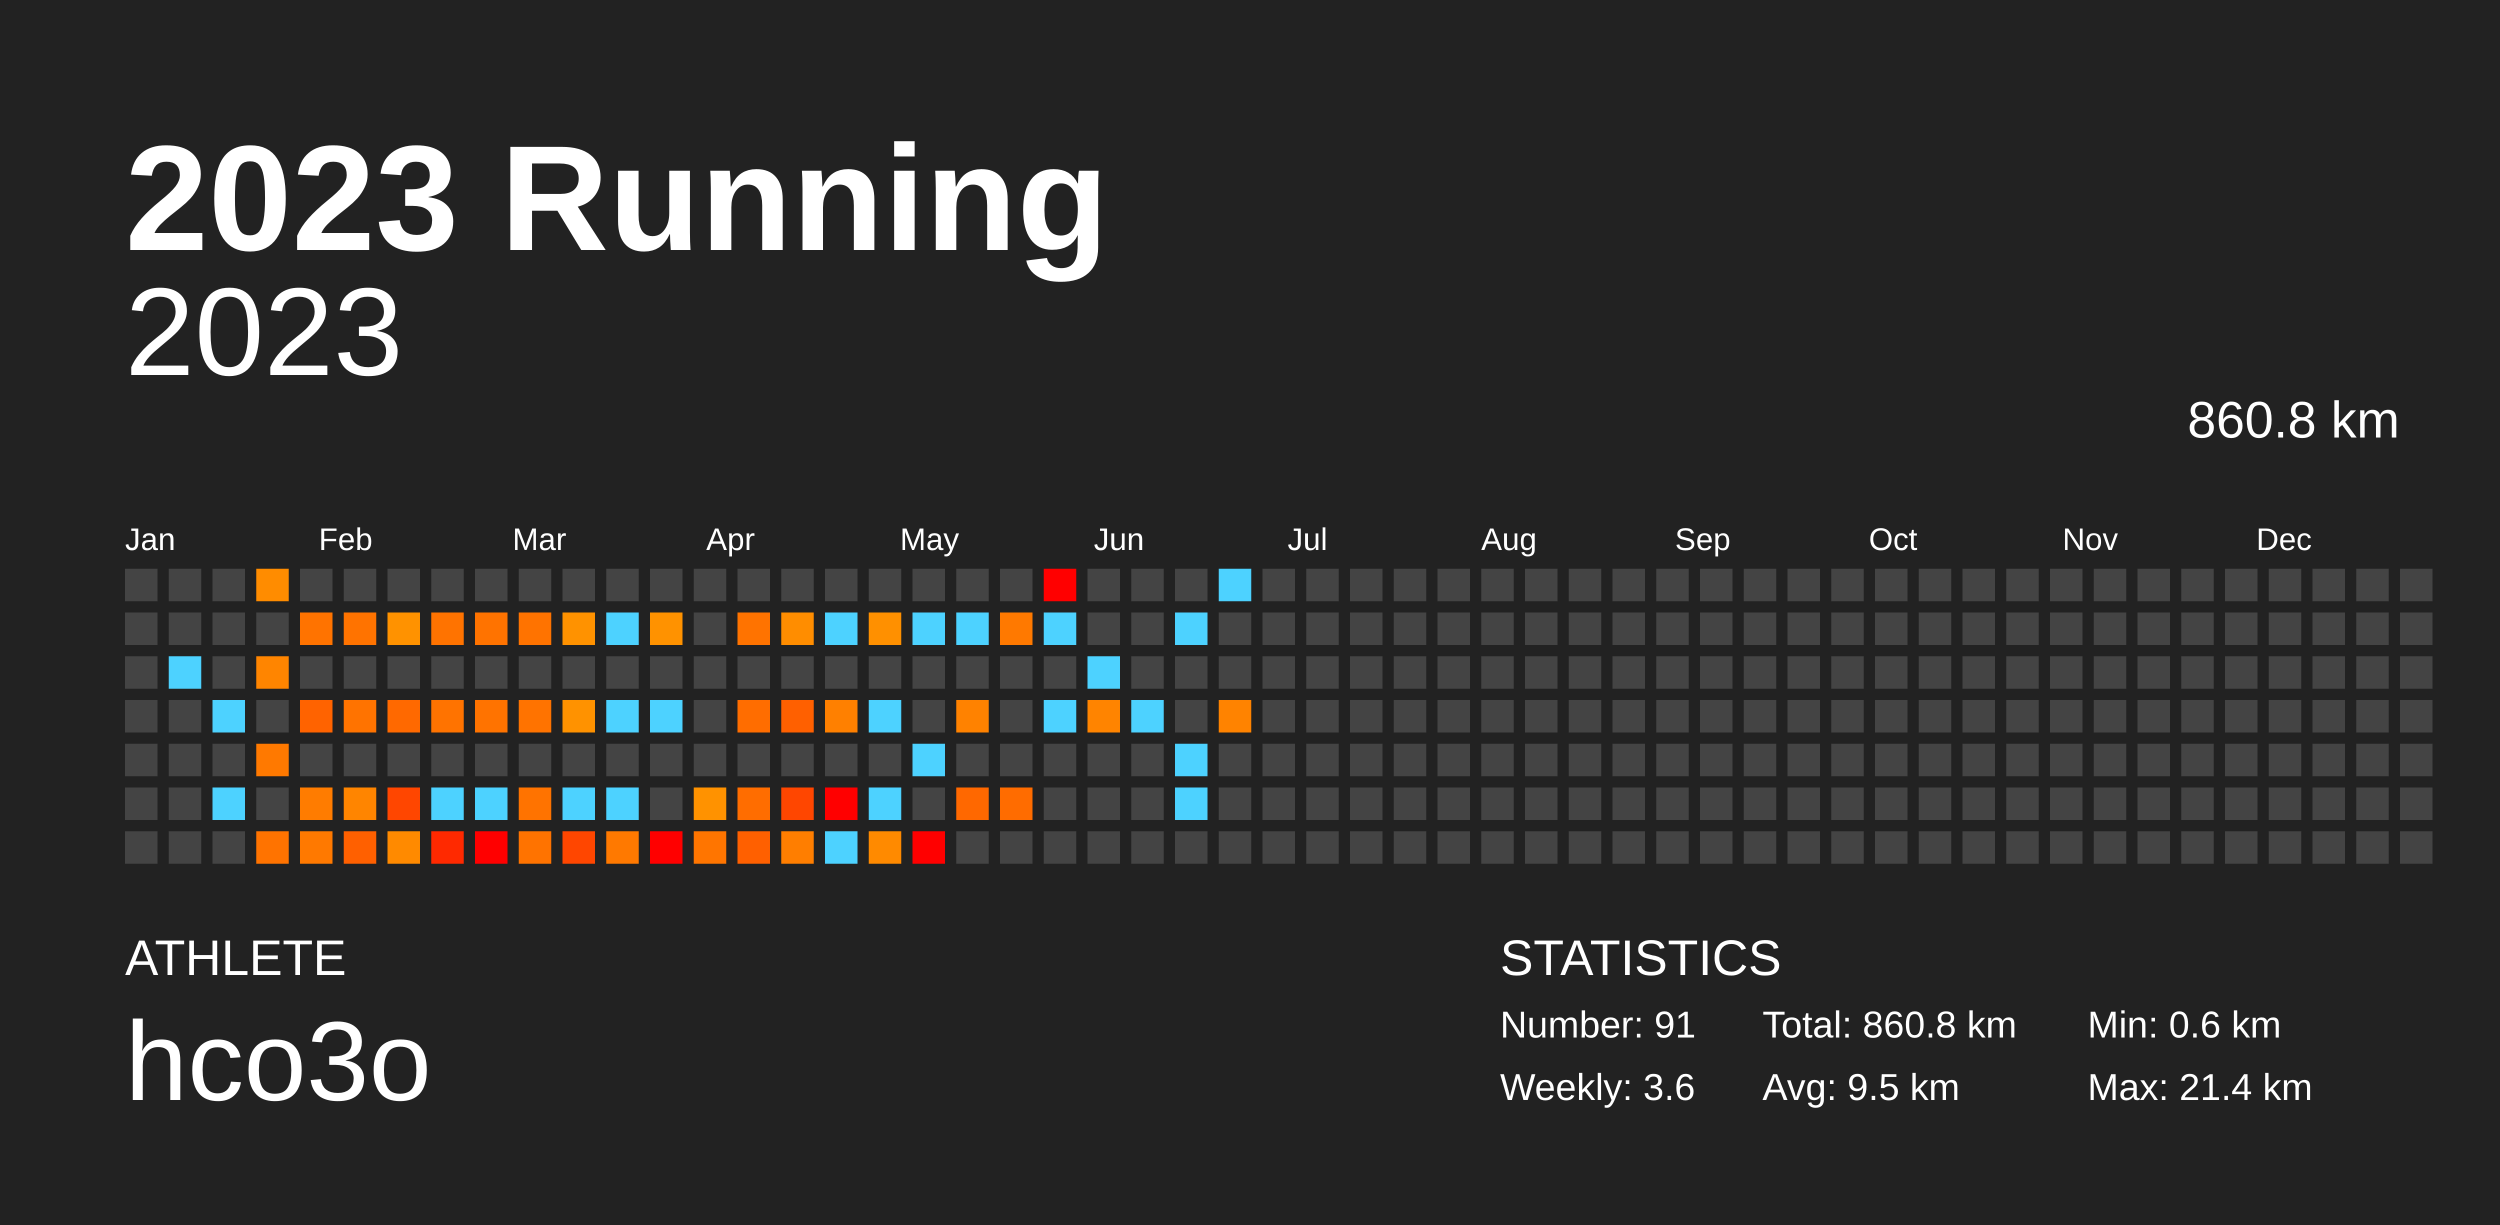
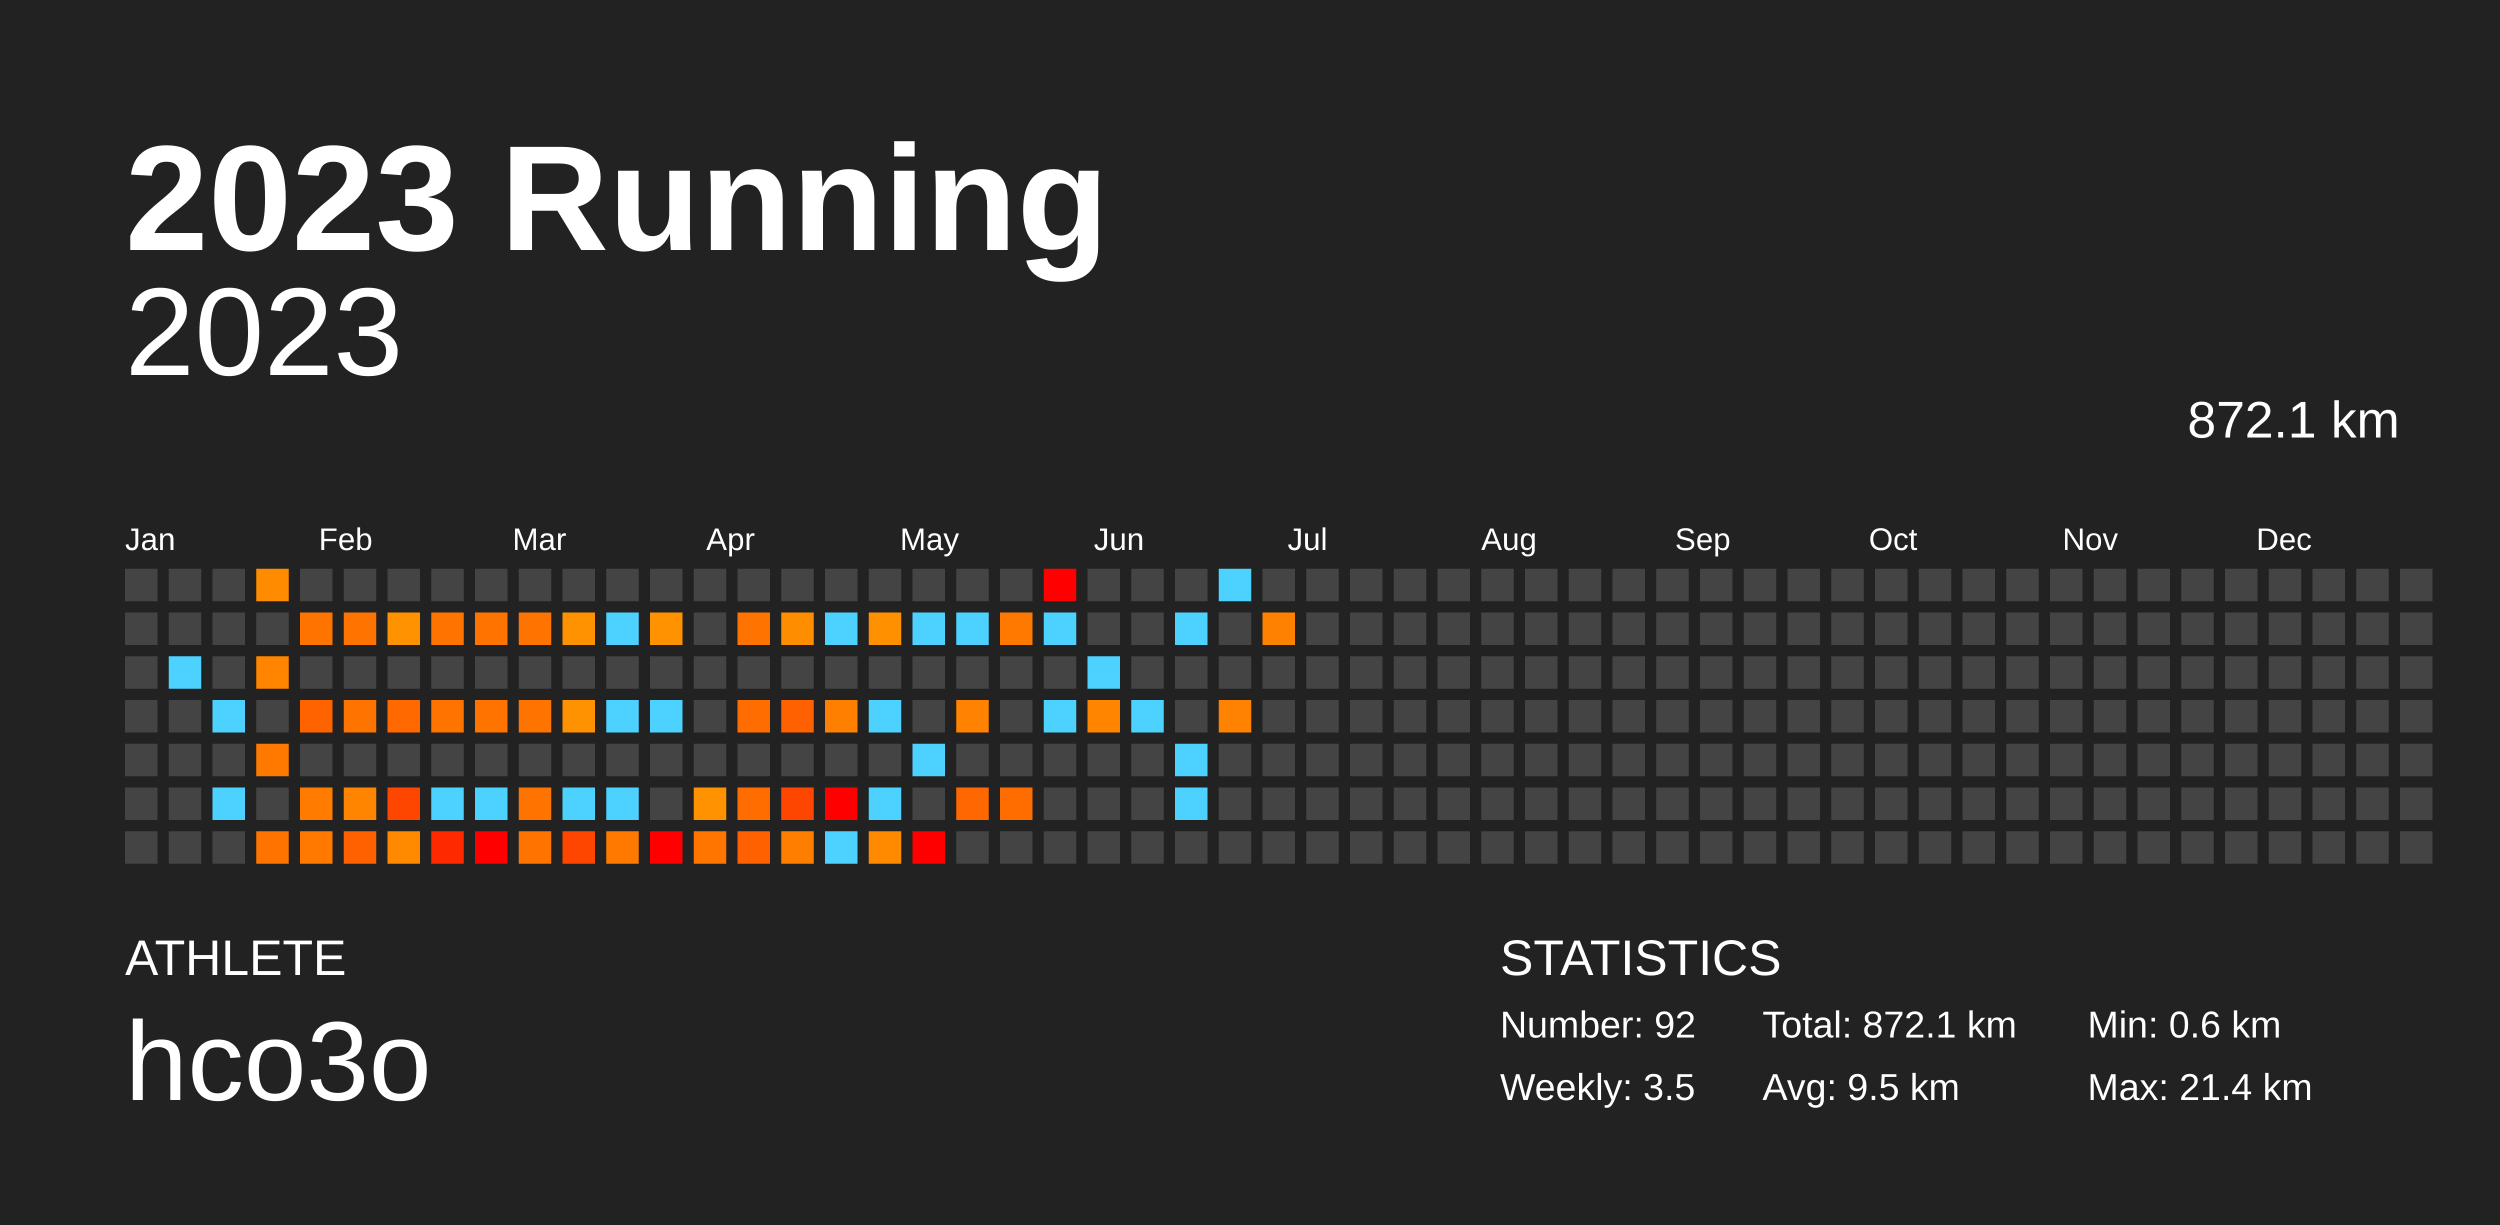
<svg xmlns="http://www.w3.org/2000/svg" baseProfile="full" height="98mm" version="1.1" viewBox="0,0,200,98" width="200mm">
  <defs />
  <rect fill="#222222" height="98" width="200" x="0" y="0" />
  <text fill="#FFFFFF" style="font-size:12px; font-family:Arial; font-weight:bold;" x="10" y="20">2023 Running</text>
  <text fill="#FFFFFF" style="font-size:4px; font-family:Arial" x="10" y="78">ATHLETE</text>
  <text fill="#FFFFFF" style="font-size:9px; font-family:Arial" x="10" y="88">hco3o</text>
  <text fill="#FFFFFF" style="font-size:4px; font-family:Arial" x="120" y="78">STATISTICS</text>
-   <text fill="#FFFFFF" style="font-size:3px; font-family:Arial" x="120" y="83">Number: 91</text>
-   <text fill="#FFFFFF" style="font-size:3px; font-family:Arial" x="120" y="88">Weekly: 3.6</text>
-   <text fill="#FFFFFF" style="font-size:3px; font-family:Arial" x="141" y="83">Total: 860.8 km</text>
+   <text fill="#FFFFFF" style="font-size:3px; font-family:Arial" x="120" y="83">Number: 92</text>
+   <text fill="#FFFFFF" style="font-size:3px; font-family:Arial" x="120" y="88">Weekly: 3.5</text>
+   <text fill="#FFFFFF" style="font-size:3px; font-family:Arial" x="141" y="83">Total: 872.1 km</text>
  <text fill="#FFFFFF" style="font-size:3px; font-family:Arial" x="141" y="88">Avg: 9.5 km</text>
  <text fill="#FFFFFF" style="font-size:3px; font-family:Arial" x="167" y="83">Min: 0.6 km</text>
  <text fill="#FFFFFF" style="font-size:3px; font-family:Arial" x="167" y="88">Max: 21.4 km</text>
  <text alignment-baseline="hanging" fill="#FFFFFF" style="font-size:10.0px; font-family:Arial;" x="10" y="30">2023</text>
-   <text alignment-baseline="hanging" fill="#FFFFFF" style="font-size:4.125px; font-family:Arial;" x="175" y="35">860.8 km</text>
+   <text alignment-baseline="hanging" fill="#FFFFFF" style="font-size:4.125px; font-family:Arial;" x="175" y="35">872.1 km</text>
  <text fill="#FFFFFF" style="font-size:2.5px; font-family:Arial" x="10.0" y="44">Jan</text>
  <text fill="#FFFFFF" style="font-size:2.5px; font-family:Arial" x="25.5" y="44">Feb</text>
  <text fill="#FFFFFF" style="font-size:2.5px; font-family:Arial" x="41.0" y="44">Mar</text>
  <text fill="#FFFFFF" style="font-size:2.5px; font-family:Arial" x="56.5" y="44">Apr</text>
  <text fill="#FFFFFF" style="font-size:2.5px; font-family:Arial" x="72.0" y="44">May</text>
  <text fill="#FFFFFF" style="font-size:2.5px; font-family:Arial" x="87.5" y="44">Jun</text>
  <text fill="#FFFFFF" style="font-size:2.5px; font-family:Arial" x="103.0" y="44">Jul</text>
  <text fill="#FFFFFF" style="font-size:2.5px; font-family:Arial" x="118.5" y="44">Aug</text>
  <text fill="#FFFFFF" style="font-size:2.5px; font-family:Arial" x="134.0" y="44">Sep</text>
  <text fill="#FFFFFF" style="font-size:2.5px; font-family:Arial" x="149.5" y="44">Oct</text>
  <text fill="#FFFFFF" style="font-size:2.5px; font-family:Arial" x="165.0" y="44">Nov</text>
  <text fill="#FFFFFF" style="font-size:2.5px; font-family:Arial" x="180.5" y="44">Dec</text>
  <rect fill="#444444" height="2.6" width="2.6" x="10.0" y="45.5" />
  <rect fill="#444444" height="2.6" width="2.6" x="10.0" y="49.0" />
  <rect fill="#444444" height="2.6" width="2.6" x="10.0" y="52.5" />
  <rect fill="#444444" height="2.6" width="2.6" x="10.0" y="56.0" />
  <rect fill="#444444" height="2.6" width="2.6" x="10.0" y="59.5" />
  <rect fill="#444444" height="2.6" width="2.6" x="10.0" y="63.0" />
  <rect fill="#444444" height="2.6" width="2.6" x="10.0" y="66.5" />
  <rect fill="#444444" height="2.6" width="2.6" x="13.5" y="45.5" />
  <rect fill="#444444" height="2.6" width="2.6" x="13.5" y="49.0" />
  <rect fill="#4dd2ff" height="2.6" width="2.6" x="13.5" y="52.5" />
  <rect fill="#444444" height="2.6" width="2.6" x="13.5" y="56.0" />
  <rect fill="#444444" height="2.6" width="2.6" x="13.5" y="59.5" />
  <rect fill="#444444" height="2.6" width="2.6" x="13.5" y="63.0" />
  <rect fill="#444444" height="2.6" width="2.6" x="13.5" y="66.5" />
  <rect fill="#444444" height="2.6" width="2.6" x="17.0" y="45.5" />
  <rect fill="#444444" height="2.6" width="2.6" x="17.0" y="49.0" />
  <rect fill="#444444" height="2.6" width="2.6" x="17.0" y="52.5" />
  <rect fill="#4dd2ff" height="2.6" width="2.6" x="17.0" y="56.0" />
  <rect fill="#444444" height="2.6" width="2.6" x="17.0" y="59.5" />
  <rect fill="#4dd2ff" height="2.6" width="2.6" x="17.0" y="63.0" />
  <rect fill="#444444" height="2.6" width="2.6" x="17.0" y="66.5" />
  <rect fill="#ff8c00" height="2.6" width="2.6" x="20.5" y="45.5" />
  <rect fill="#444444" height="2.6" width="2.6" x="20.5" y="49.0" />
  <rect fill="#ff8500" height="2.6" width="2.6" x="20.5" y="52.5" />
  <rect fill="#444444" height="2.6" width="2.6" x="20.5" y="56.0" />
  <rect fill="#ff7900" height="2.6" width="2.6" x="20.5" y="59.5" />
  <rect fill="#444444" height="2.6" width="2.6" x="20.5" y="63.0" />
  <rect fill="#ff7300" height="2.6" width="2.6" x="20.5" y="66.5" />
  <rect fill="#444444" height="2.6" width="2.6" x="24.0" y="45.5" />
  <rect fill="#ff7300" height="2.6" width="2.6" x="24.0" y="49.0" />
  <rect fill="#444444" height="2.6" width="2.6" x="24.0" y="52.5" />
  <rect fill="#ff6300" height="2.6" width="2.6" x="24.0" y="56.0" />
  <rect fill="#444444" height="2.6" width="2.6" x="24.0" y="59.5" />
  <rect fill="#ff7c00" height="2.6" width="2.6" x="24.0" y="63.0" />
  <rect fill="#ff7900" height="2.6" width="2.6" x="24.0" y="66.5" />
  <rect fill="#444444" height="2.6" width="2.6" x="27.5" y="45.5" />
  <rect fill="#ff7300" height="2.6" width="2.6" x="27.5" y="49.0" />
  <rect fill="#444444" height="2.6" width="2.6" x="27.5" y="52.5" />
  <rect fill="#ff7300" height="2.6" width="2.6" x="27.5" y="56.0" />
  <rect fill="#444444" height="2.6" width="2.6" x="27.5" y="59.5" />
  <rect fill="#ff8500" height="2.6" width="2.6" x="27.5" y="63.0" />
  <rect fill="#ff6000" height="2.6" width="2.6" x="27.5" y="66.5" />
  <rect fill="#444444" height="2.6" width="2.6" x="31.0" y="45.5" />
  <rect fill="#ff9200" height="2.6" width="2.6" x="31.0" y="49.0" />
  <rect fill="#444444" height="2.6" width="2.6" x="31.0" y="52.5" />
  <rect fill="#ff6900" height="2.6" width="2.6" x="31.0" y="56.0" />
  <rect fill="#444444" height="2.6" width="2.6" x="31.0" y="59.5" />
  <rect fill="#ff4600" height="2.6" width="2.6" x="31.0" y="63.0" />
  <rect fill="#ff8a00" height="2.6" width="2.6" x="31.0" y="66.5" />
  <rect fill="#444444" height="2.6" width="2.6" x="34.5" y="45.5" />
  <rect fill="#ff7300" height="2.6" width="2.6" x="34.5" y="49.0" />
  <rect fill="#444444" height="2.6" width="2.6" x="34.5" y="52.5" />
  <rect fill="#ff7300" height="2.6" width="2.6" x="34.5" y="56.0" />
  <rect fill="#444444" height="2.6" width="2.6" x="34.5" y="59.5" />
  <rect fill="#4dd2ff" height="2.6" width="2.6" x="34.5" y="63.0" />
  <rect fill="#ff2900" height="2.6" width="2.6" x="34.5" y="66.5" />
  <rect fill="#444444" height="2.6" width="2.6" x="38.0" y="45.5" />
  <rect fill="#ff7300" height="2.6" width="2.6" x="38.0" y="49.0" />
  <rect fill="#444444" height="2.6" width="2.6" x="38.0" y="52.5" />
  <rect fill="#ff7300" height="2.6" width="2.6" x="38.0" y="56.0" />
  <rect fill="#444444" height="2.6" width="2.6" x="38.0" y="59.5" />
  <rect fill="#4dd2ff" height="2.6" width="2.6" x="38.0" y="63.0" />
  <rect fill="red" height="2.6" width="2.6" x="38.0" y="66.5" />
  <rect fill="#444444" height="2.6" width="2.6" x="41.5" y="45.5" />
  <rect fill="#ff7300" height="2.6" width="2.6" x="41.5" y="49.0" />
  <rect fill="#444444" height="2.6" width="2.6" x="41.5" y="52.5" />
  <rect fill="#ff7300" height="2.6" width="2.6" x="41.5" y="56.0" />
  <rect fill="#444444" height="2.6" width="2.6" x="41.5" y="59.5" />
  <rect fill="#ff7300" height="2.6" width="2.6" x="41.5" y="63.0" />
  <rect fill="#ff7300" height="2.6" width="2.6" x="41.5" y="66.5" />
  <rect fill="#444444" height="2.6" width="2.6" x="45.0" y="45.5" />
  <rect fill="#ff9200" height="2.6" width="2.6" x="45.0" y="49.0" />
  <rect fill="#444444" height="2.6" width="2.6" x="45.0" y="52.5" />
  <rect fill="#ff9200" height="2.6" width="2.6" x="45.0" y="56.0" />
  <rect fill="#444444" height="2.6" width="2.6" x="45.0" y="59.5" />
  <rect fill="#4dd2ff" height="2.6" width="2.6" x="45.0" y="63.0" />
  <rect fill="#ff4600" height="2.6" width="2.6" x="45.0" y="66.5" />
  <rect fill="#444444" height="2.6" width="2.6" x="48.5" y="45.5" />
  <rect fill="#4dd2ff" height="2.6" width="2.6" x="48.5" y="49.0" />
  <rect fill="#444444" height="2.6" width="2.6" x="48.5" y="52.5" />
  <rect fill="#4dd2ff" height="2.6" width="2.6" x="48.5" y="56.0" />
  <rect fill="#444444" height="2.6" width="2.6" x="48.5" y="59.5" />
  <rect fill="#4dd2ff" height="2.6" width="2.6" x="48.5" y="63.0" />
  <rect fill="#ff7900" height="2.6" width="2.6" x="48.5" y="66.5" />
  <rect fill="#444444" height="2.6" width="2.6" x="52.0" y="45.5" />
  <rect fill="#ff9200" height="2.6" width="2.6" x="52.0" y="49.0" />
  <rect fill="#444444" height="2.6" width="2.6" x="52.0" y="52.5" />
  <rect fill="#4dd2ff" height="2.6" width="2.6" x="52.0" y="56.0" />
  <rect fill="#444444" height="2.6" width="2.6" x="52.0" y="59.5" />
  <rect fill="#444444" height="2.6" width="2.6" x="52.0" y="63.0" />
  <rect fill="red" height="2.6" width="2.6" x="52.0" y="66.5" />
  <rect fill="#444444" height="2.6" width="2.6" x="55.5" y="45.5" />
  <rect fill="#444444" height="2.6" width="2.6" x="55.5" y="49.0" />
  <rect fill="#444444" height="2.6" width="2.6" x="55.5" y="52.5" />
  <rect fill="#444444" height="2.6" width="2.6" x="55.5" y="56.0" />
  <rect fill="#444444" height="2.6" width="2.6" x="55.5" y="59.5" />
  <rect fill="#ff9200" height="2.6" width="2.6" x="55.5" y="63.0" />
  <rect fill="#ff7500" height="2.6" width="2.6" x="55.5" y="66.5" />
  <rect fill="#444444" height="2.6" width="2.6" x="59.0" y="45.5" />
  <rect fill="#ff7300" height="2.6" width="2.6" x="59.0" y="49.0" />
  <rect fill="#444444" height="2.6" width="2.6" x="59.0" y="52.5" />
  <rect fill="#ff6d00" height="2.6" width="2.6" x="59.0" y="56.0" />
  <rect fill="#444444" height="2.6" width="2.6" x="59.0" y="59.5" />
  <rect fill="#ff6d00" height="2.6" width="2.6" x="59.0" y="63.0" />
  <rect fill="#ff6000" height="2.6" width="2.6" x="59.0" y="66.5" />
  <rect fill="#444444" height="2.6" width="2.6" x="62.5" y="45.5" />
  <rect fill="#ff8d00" height="2.6" width="2.6" x="62.5" y="49.0" />
  <rect fill="#444444" height="2.6" width="2.6" x="62.5" y="52.5" />
  <rect fill="#ff6000" height="2.6" width="2.6" x="62.5" y="56.0" />
  <rect fill="#444444" height="2.6" width="2.6" x="62.5" y="59.5" />
  <rect fill="#ff4600" height="2.6" width="2.6" x="62.5" y="63.0" />
  <rect fill="#ff7e00" height="2.6" width="2.6" x="62.5" y="66.5" />
  <rect fill="#444444" height="2.6" width="2.6" x="66.0" y="45.5" />
  <rect fill="#4dd2ff" height="2.6" width="2.6" x="66.0" y="49.0" />
  <rect fill="#444444" height="2.6" width="2.6" x="66.0" y="52.5" />
  <rect fill="#ff8000" height="2.6" width="2.6" x="66.0" y="56.0" />
  <rect fill="#444444" height="2.6" width="2.6" x="66.0" y="59.5" />
  <rect fill="red" height="2.6" width="2.6" x="66.0" y="63.0" />
  <rect fill="#4dd2ff" height="2.6" width="2.6" x="66.0" y="66.5" />
  <rect fill="#444444" height="2.6" width="2.6" x="69.5" y="45.5" />
  <rect fill="#ff9000" height="2.6" width="2.6" x="69.5" y="49.0" />
  <rect fill="#444444" height="2.6" width="2.6" x="69.5" y="52.5" />
  <rect fill="#4dd2ff" height="2.6" width="2.6" x="69.5" y="56.0" />
  <rect fill="#444444" height="2.6" width="2.6" x="69.5" y="59.5" />
  <rect fill="#4dd2ff" height="2.6" width="2.6" x="69.5" y="63.0" />
  <rect fill="#ff8a00" height="2.6" width="2.6" x="69.5" y="66.5" />
  <rect fill="#444444" height="2.6" width="2.6" x="73.0" y="45.5" />
  <rect fill="#4dd2ff" height="2.6" width="2.6" x="73.0" y="49.0" />
  <rect fill="#444444" height="2.6" width="2.6" x="73.0" y="52.5" />
  <rect fill="#444444" height="2.6" width="2.6" x="73.0" y="56.0" />
  <rect fill="#4dd2ff" height="2.6" width="2.6" x="73.0" y="59.5" />
  <rect fill="#444444" height="2.6" width="2.6" x="73.0" y="63.0" />
  <rect fill="red" height="2.6" width="2.6" x="73.0" y="66.5" />
  <rect fill="#444444" height="2.6" width="2.6" x="76.5" y="45.5" />
  <rect fill="#4dd2ff" height="2.6" width="2.6" x="76.5" y="49.0" />
  <rect fill="#444444" height="2.6" width="2.6" x="76.5" y="52.5" />
  <rect fill="#ff8200" height="2.6" width="2.6" x="76.5" y="56.0" />
  <rect fill="#444444" height="2.6" width="2.6" x="76.5" y="59.5" />
  <rect fill="#ff6800" height="2.6" width="2.6" x="76.5" y="63.0" />
  <rect fill="#444444" height="2.6" width="2.6" x="76.5" y="66.5" />
  <rect fill="#444444" height="2.6" width="2.6" x="80.0" y="45.5" />
  <rect fill="#ff7900" height="2.6" width="2.6" x="80.0" y="49.0" />
  <rect fill="#444444" height="2.6" width="2.6" x="80.0" y="52.5" />
  <rect fill="#444444" height="2.6" width="2.6" x="80.0" y="56.0" />
  <rect fill="#444444" height="2.6" width="2.6" x="80.0" y="59.5" />
  <rect fill="#ff6c00" height="2.6" width="2.6" x="80.0" y="63.0" />
  <rect fill="#444444" height="2.6" width="2.6" x="80.0" y="66.5" />
  <rect fill="red" height="2.6" width="2.6" x="83.5" y="45.5" />
  <rect fill="#4dd2ff" height="2.6" width="2.6" x="83.5" y="49.0" />
  <rect fill="#444444" height="2.6" width="2.6" x="83.5" y="52.5" />
  <rect fill="#4dd2ff" height="2.6" width="2.6" x="83.5" y="56.0" />
  <rect fill="#444444" height="2.6" width="2.6" x="83.5" y="59.5" />
  <rect fill="#444444" height="2.6" width="2.6" x="83.5" y="63.0" />
  <rect fill="#444444" height="2.6" width="2.6" x="83.5" y="66.5" />
  <rect fill="#444444" height="2.6" width="2.6" x="87.0" y="45.5" />
  <rect fill="#444444" height="2.6" width="2.6" x="87.0" y="49.0" />
  <rect fill="#4dd2ff" height="2.6" width="2.6" x="87.0" y="52.5" />
  <rect fill="#ff8400" height="2.6" width="2.6" x="87.0" y="56.0" />
  <rect fill="#444444" height="2.6" width="2.6" x="87.0" y="59.5" />
  <rect fill="#444444" height="2.6" width="2.6" x="87.0" y="63.0" />
  <rect fill="#444444" height="2.6" width="2.6" x="87.0" y="66.5" />
  <rect fill="#444444" height="2.6" width="2.6" x="90.5" y="45.5" />
  <rect fill="#444444" height="2.6" width="2.6" x="90.5" y="49.0" />
  <rect fill="#444444" height="2.6" width="2.6" x="90.5" y="52.5" />
  <rect fill="#4dd2ff" height="2.6" width="2.6" x="90.5" y="56.0" />
  <rect fill="#444444" height="2.6" width="2.6" x="90.5" y="59.5" />
  <rect fill="#444444" height="2.6" width="2.6" x="90.5" y="63.0" />
  <rect fill="#444444" height="2.6" width="2.6" x="90.5" y="66.5" />
  <rect fill="#444444" height="2.6" width="2.6" x="94.0" y="45.5" />
  <rect fill="#4dd2ff" height="2.6" width="2.6" x="94.0" y="49.0" />
  <rect fill="#444444" height="2.6" width="2.6" x="94.0" y="52.5" />
  <rect fill="#444444" height="2.6" width="2.6" x="94.0" y="56.0" />
  <rect fill="#4dd2ff" height="2.6" width="2.6" x="94.0" y="59.5" />
  <rect fill="#4dd2ff" height="2.6" width="2.6" x="94.0" y="63.0" />
  <rect fill="#444444" height="2.6" width="2.6" x="94.0" y="66.5" />
  <rect fill="#4dd2ff" height="2.6" width="2.6" x="97.5" y="45.5" />
  <rect fill="#444444" height="2.6" width="2.6" x="97.5" y="49.0" />
  <rect fill="#444444" height="2.6" width="2.6" x="97.5" y="52.5" />
  <rect fill="#ff8300" height="2.6" width="2.6" x="97.5" y="56.0" />
  <rect fill="#444444" height="2.6" width="2.6" x="97.5" y="59.5" />
  <rect fill="#444444" height="2.6" width="2.6" x="97.5" y="63.0" />
  <rect fill="#444444" height="2.6" width="2.6" x="97.5" y="66.5" />
  <rect fill="#444444" height="2.6" width="2.6" x="101.0" y="45.5" />
-   <rect fill="#444444" height="2.6" width="2.6" x="101.0" y="49.0" />
+   <rect fill="#ff8100" height="2.6" width="2.6" x="101.0" y="49.0" />
  <rect fill="#444444" height="2.6" width="2.6" x="101.0" y="52.5" />
  <rect fill="#444444" height="2.6" width="2.6" x="101.0" y="56.0" />
  <rect fill="#444444" height="2.6" width="2.6" x="101.0" y="59.5" />
  <rect fill="#444444" height="2.6" width="2.6" x="101.0" y="63.0" />
  <rect fill="#444444" height="2.6" width="2.6" x="101.0" y="66.5" />
  <rect fill="#444444" height="2.6" width="2.6" x="104.5" y="45.5" />
  <rect fill="#444444" height="2.6" width="2.6" x="104.5" y="49.0" />
  <rect fill="#444444" height="2.6" width="2.6" x="104.5" y="52.5" />
  <rect fill="#444444" height="2.6" width="2.6" x="104.5" y="56.0" />
  <rect fill="#444444" height="2.6" width="2.6" x="104.5" y="59.5" />
  <rect fill="#444444" height="2.6" width="2.6" x="104.5" y="63.0" />
  <rect fill="#444444" height="2.6" width="2.6" x="104.5" y="66.5" />
  <rect fill="#444444" height="2.6" width="2.6" x="108.0" y="45.5" />
  <rect fill="#444444" height="2.6" width="2.6" x="108.0" y="49.0" />
  <rect fill="#444444" height="2.6" width="2.6" x="108.0" y="52.5" />
  <rect fill="#444444" height="2.6" width="2.6" x="108.0" y="56.0" />
  <rect fill="#444444" height="2.6" width="2.6" x="108.0" y="59.5" />
  <rect fill="#444444" height="2.6" width="2.6" x="108.0" y="63.0" />
  <rect fill="#444444" height="2.6" width="2.6" x="108.0" y="66.5" />
  <rect fill="#444444" height="2.6" width="2.6" x="111.5" y="45.5" />
  <rect fill="#444444" height="2.6" width="2.6" x="111.5" y="49.0" />
  <rect fill="#444444" height="2.6" width="2.6" x="111.5" y="52.5" />
  <rect fill="#444444" height="2.6" width="2.6" x="111.5" y="56.0" />
  <rect fill="#444444" height="2.6" width="2.6" x="111.5" y="59.5" />
  <rect fill="#444444" height="2.6" width="2.6" x="111.5" y="63.0" />
  <rect fill="#444444" height="2.6" width="2.6" x="111.5" y="66.5" />
  <rect fill="#444444" height="2.6" width="2.6" x="115.0" y="45.5" />
  <rect fill="#444444" height="2.6" width="2.6" x="115.0" y="49.0" />
  <rect fill="#444444" height="2.6" width="2.6" x="115.0" y="52.5" />
  <rect fill="#444444" height="2.6" width="2.6" x="115.0" y="56.0" />
  <rect fill="#444444" height="2.6" width="2.6" x="115.0" y="59.5" />
  <rect fill="#444444" height="2.6" width="2.6" x="115.0" y="63.0" />
  <rect fill="#444444" height="2.6" width="2.6" x="115.0" y="66.5" />
  <rect fill="#444444" height="2.6" width="2.6" x="118.5" y="45.5" />
  <rect fill="#444444" height="2.6" width="2.6" x="118.5" y="49.0" />
  <rect fill="#444444" height="2.6" width="2.6" x="118.5" y="52.5" />
  <rect fill="#444444" height="2.6" width="2.6" x="118.5" y="56.0" />
  <rect fill="#444444" height="2.6" width="2.6" x="118.5" y="59.5" />
  <rect fill="#444444" height="2.6" width="2.6" x="118.5" y="63.0" />
  <rect fill="#444444" height="2.6" width="2.6" x="118.5" y="66.5" />
  <rect fill="#444444" height="2.6" width="2.6" x="122.0" y="45.5" />
  <rect fill="#444444" height="2.6" width="2.6" x="122.0" y="49.0" />
  <rect fill="#444444" height="2.6" width="2.6" x="122.0" y="52.5" />
  <rect fill="#444444" height="2.6" width="2.6" x="122.0" y="56.0" />
  <rect fill="#444444" height="2.6" width="2.6" x="122.0" y="59.5" />
  <rect fill="#444444" height="2.6" width="2.6" x="122.0" y="63.0" />
  <rect fill="#444444" height="2.6" width="2.6" x="122.0" y="66.5" />
  <rect fill="#444444" height="2.6" width="2.6" x="125.5" y="45.5" />
  <rect fill="#444444" height="2.6" width="2.6" x="125.5" y="49.0" />
  <rect fill="#444444" height="2.6" width="2.6" x="125.5" y="52.5" />
  <rect fill="#444444" height="2.6" width="2.6" x="125.5" y="56.0" />
  <rect fill="#444444" height="2.6" width="2.6" x="125.5" y="59.5" />
  <rect fill="#444444" height="2.6" width="2.6" x="125.5" y="63.0" />
  <rect fill="#444444" height="2.6" width="2.6" x="125.5" y="66.5" />
  <rect fill="#444444" height="2.6" width="2.6" x="129.0" y="45.5" />
  <rect fill="#444444" height="2.6" width="2.6" x="129.0" y="49.0" />
  <rect fill="#444444" height="2.6" width="2.6" x="129.0" y="52.5" />
  <rect fill="#444444" height="2.6" width="2.6" x="129.0" y="56.0" />
  <rect fill="#444444" height="2.6" width="2.6" x="129.0" y="59.5" />
  <rect fill="#444444" height="2.6" width="2.6" x="129.0" y="63.0" />
  <rect fill="#444444" height="2.6" width="2.6" x="129.0" y="66.5" />
  <rect fill="#444444" height="2.6" width="2.6" x="132.5" y="45.5" />
  <rect fill="#444444" height="2.6" width="2.6" x="132.5" y="49.0" />
  <rect fill="#444444" height="2.6" width="2.6" x="132.5" y="52.5" />
  <rect fill="#444444" height="2.6" width="2.6" x="132.5" y="56.0" />
  <rect fill="#444444" height="2.6" width="2.6" x="132.5" y="59.5" />
  <rect fill="#444444" height="2.6" width="2.6" x="132.5" y="63.0" />
  <rect fill="#444444" height="2.6" width="2.6" x="132.5" y="66.5" />
  <rect fill="#444444" height="2.6" width="2.6" x="136.0" y="45.5" />
  <rect fill="#444444" height="2.6" width="2.6" x="136.0" y="49.0" />
  <rect fill="#444444" height="2.6" width="2.6" x="136.0" y="52.5" />
  <rect fill="#444444" height="2.6" width="2.6" x="136.0" y="56.0" />
  <rect fill="#444444" height="2.6" width="2.6" x="136.0" y="59.5" />
  <rect fill="#444444" height="2.6" width="2.6" x="136.0" y="63.0" />
  <rect fill="#444444" height="2.6" width="2.6" x="136.0" y="66.5" />
  <rect fill="#444444" height="2.6" width="2.6" x="139.5" y="45.5" />
  <rect fill="#444444" height="2.6" width="2.6" x="139.5" y="49.0" />
  <rect fill="#444444" height="2.6" width="2.6" x="139.5" y="52.5" />
  <rect fill="#444444" height="2.6" width="2.6" x="139.5" y="56.0" />
  <rect fill="#444444" height="2.6" width="2.6" x="139.5" y="59.5" />
  <rect fill="#444444" height="2.6" width="2.6" x="139.5" y="63.0" />
  <rect fill="#444444" height="2.6" width="2.6" x="139.5" y="66.5" />
  <rect fill="#444444" height="2.6" width="2.6" x="143.0" y="45.5" />
  <rect fill="#444444" height="2.6" width="2.6" x="143.0" y="49.0" />
  <rect fill="#444444" height="2.6" width="2.6" x="143.0" y="52.5" />
  <rect fill="#444444" height="2.6" width="2.6" x="143.0" y="56.0" />
  <rect fill="#444444" height="2.6" width="2.6" x="143.0" y="59.5" />
  <rect fill="#444444" height="2.6" width="2.6" x="143.0" y="63.0" />
  <rect fill="#444444" height="2.6" width="2.6" x="143.0" y="66.5" />
  <rect fill="#444444" height="2.6" width="2.6" x="146.5" y="45.5" />
  <rect fill="#444444" height="2.6" width="2.6" x="146.5" y="49.0" />
  <rect fill="#444444" height="2.6" width="2.6" x="146.5" y="52.5" />
  <rect fill="#444444" height="2.6" width="2.6" x="146.5" y="56.0" />
  <rect fill="#444444" height="2.6" width="2.6" x="146.5" y="59.5" />
  <rect fill="#444444" height="2.6" width="2.6" x="146.5" y="63.0" />
  <rect fill="#444444" height="2.6" width="2.6" x="146.5" y="66.5" />
  <rect fill="#444444" height="2.6" width="2.6" x="150.0" y="45.5" />
  <rect fill="#444444" height="2.6" width="2.6" x="150.0" y="49.0" />
  <rect fill="#444444" height="2.6" width="2.6" x="150.0" y="52.5" />
  <rect fill="#444444" height="2.6" width="2.6" x="150.0" y="56.0" />
  <rect fill="#444444" height="2.6" width="2.6" x="150.0" y="59.5" />
  <rect fill="#444444" height="2.6" width="2.6" x="150.0" y="63.0" />
  <rect fill="#444444" height="2.6" width="2.6" x="150.0" y="66.5" />
  <rect fill="#444444" height="2.6" width="2.6" x="153.5" y="45.5" />
  <rect fill="#444444" height="2.6" width="2.6" x="153.5" y="49.0" />
  <rect fill="#444444" height="2.6" width="2.6" x="153.5" y="52.5" />
  <rect fill="#444444" height="2.6" width="2.6" x="153.5" y="56.0" />
  <rect fill="#444444" height="2.6" width="2.6" x="153.5" y="59.5" />
  <rect fill="#444444" height="2.6" width="2.6" x="153.5" y="63.0" />
  <rect fill="#444444" height="2.6" width="2.6" x="153.5" y="66.5" />
  <rect fill="#444444" height="2.6" width="2.6" x="157.0" y="45.5" />
  <rect fill="#444444" height="2.6" width="2.6" x="157.0" y="49.0" />
  <rect fill="#444444" height="2.6" width="2.6" x="157.0" y="52.5" />
  <rect fill="#444444" height="2.6" width="2.6" x="157.0" y="56.0" />
  <rect fill="#444444" height="2.6" width="2.6" x="157.0" y="59.5" />
  <rect fill="#444444" height="2.6" width="2.6" x="157.0" y="63.0" />
  <rect fill="#444444" height="2.6" width="2.6" x="157.0" y="66.5" />
  <rect fill="#444444" height="2.6" width="2.6" x="160.5" y="45.5" />
  <rect fill="#444444" height="2.6" width="2.6" x="160.5" y="49.0" />
  <rect fill="#444444" height="2.6" width="2.6" x="160.5" y="52.5" />
  <rect fill="#444444" height="2.6" width="2.6" x="160.5" y="56.0" />
  <rect fill="#444444" height="2.6" width="2.6" x="160.5" y="59.5" />
  <rect fill="#444444" height="2.6" width="2.6" x="160.5" y="63.0" />
  <rect fill="#444444" height="2.6" width="2.6" x="160.5" y="66.5" />
  <rect fill="#444444" height="2.6" width="2.6" x="164.0" y="45.5" />
  <rect fill="#444444" height="2.6" width="2.6" x="164.0" y="49.0" />
  <rect fill="#444444" height="2.6" width="2.6" x="164.0" y="52.5" />
  <rect fill="#444444" height="2.6" width="2.6" x="164.0" y="56.0" />
  <rect fill="#444444" height="2.6" width="2.6" x="164.0" y="59.5" />
  <rect fill="#444444" height="2.6" width="2.6" x="164.0" y="63.0" />
  <rect fill="#444444" height="2.6" width="2.6" x="164.0" y="66.5" />
  <rect fill="#444444" height="2.6" width="2.6" x="167.5" y="45.5" />
  <rect fill="#444444" height="2.6" width="2.6" x="167.5" y="49.0" />
  <rect fill="#444444" height="2.6" width="2.6" x="167.5" y="52.5" />
  <rect fill="#444444" height="2.6" width="2.6" x="167.5" y="56.0" />
  <rect fill="#444444" height="2.6" width="2.6" x="167.5" y="59.5" />
  <rect fill="#444444" height="2.6" width="2.6" x="167.5" y="63.0" />
  <rect fill="#444444" height="2.6" width="2.6" x="167.5" y="66.5" />
  <rect fill="#444444" height="2.6" width="2.6" x="171.0" y="45.5" />
  <rect fill="#444444" height="2.6" width="2.6" x="171.0" y="49.0" />
  <rect fill="#444444" height="2.6" width="2.6" x="171.0" y="52.5" />
  <rect fill="#444444" height="2.6" width="2.6" x="171.0" y="56.0" />
  <rect fill="#444444" height="2.6" width="2.6" x="171.0" y="59.5" />
  <rect fill="#444444" height="2.6" width="2.6" x="171.0" y="63.0" />
  <rect fill="#444444" height="2.6" width="2.6" x="171.0" y="66.5" />
  <rect fill="#444444" height="2.6" width="2.6" x="174.5" y="45.5" />
  <rect fill="#444444" height="2.6" width="2.6" x="174.5" y="49.0" />
  <rect fill="#444444" height="2.6" width="2.6" x="174.5" y="52.5" />
  <rect fill="#444444" height="2.6" width="2.6" x="174.5" y="56.0" />
  <rect fill="#444444" height="2.6" width="2.6" x="174.5" y="59.5" />
  <rect fill="#444444" height="2.6" width="2.6" x="174.5" y="63.0" />
  <rect fill="#444444" height="2.6" width="2.6" x="174.5" y="66.5" />
  <rect fill="#444444" height="2.6" width="2.6" x="178.0" y="45.5" />
  <rect fill="#444444" height="2.6" width="2.6" x="178.0" y="49.0" />
  <rect fill="#444444" height="2.6" width="2.6" x="178.0" y="52.5" />
  <rect fill="#444444" height="2.6" width="2.6" x="178.0" y="56.0" />
  <rect fill="#444444" height="2.6" width="2.6" x="178.0" y="59.5" />
  <rect fill="#444444" height="2.6" width="2.6" x="178.0" y="63.0" />
  <rect fill="#444444" height="2.6" width="2.6" x="178.0" y="66.5" />
  <rect fill="#444444" height="2.6" width="2.6" x="181.5" y="45.5" />
  <rect fill="#444444" height="2.6" width="2.6" x="181.5" y="49.0" />
  <rect fill="#444444" height="2.6" width="2.6" x="181.5" y="52.5" />
  <rect fill="#444444" height="2.6" width="2.6" x="181.5" y="56.0" />
  <rect fill="#444444" height="2.6" width="2.6" x="181.5" y="59.5" />
  <rect fill="#444444" height="2.6" width="2.6" x="181.5" y="63.0" />
  <rect fill="#444444" height="2.6" width="2.6" x="181.5" y="66.5" />
  <rect fill="#444444" height="2.6" width="2.6" x="185.0" y="45.5" />
  <rect fill="#444444" height="2.6" width="2.6" x="185.0" y="49.0" />
  <rect fill="#444444" height="2.6" width="2.6" x="185.0" y="52.5" />
  <rect fill="#444444" height="2.6" width="2.6" x="185.0" y="56.0" />
  <rect fill="#444444" height="2.6" width="2.6" x="185.0" y="59.5" />
  <rect fill="#444444" height="2.6" width="2.6" x="185.0" y="63.0" />
  <rect fill="#444444" height="2.6" width="2.6" x="185.0" y="66.5" />
  <rect fill="#444444" height="2.6" width="2.6" x="188.5" y="45.5" />
  <rect fill="#444444" height="2.6" width="2.6" x="188.5" y="49.0" />
  <rect fill="#444444" height="2.6" width="2.6" x="188.5" y="52.5" />
  <rect fill="#444444" height="2.6" width="2.6" x="188.5" y="56.0" />
  <rect fill="#444444" height="2.6" width="2.6" x="188.5" y="59.5" />
  <rect fill="#444444" height="2.6" width="2.6" x="188.5" y="63.0" />
  <rect fill="#444444" height="2.6" width="2.6" x="188.5" y="66.5" />
  <rect fill="#444444" height="2.6" width="2.6" x="192.0" y="45.5" />
  <rect fill="#444444" height="2.6" width="2.6" x="192.0" y="49.0" />
  <rect fill="#444444" height="2.6" width="2.6" x="192.0" y="52.5" />
  <rect fill="#444444" height="2.6" width="2.6" x="192.0" y="56.0" />
  <rect fill="#444444" height="2.6" width="2.6" x="192.0" y="59.5" />
  <rect fill="#444444" height="2.6" width="2.6" x="192.0" y="63.0" />
  <rect fill="#444444" height="2.6" width="2.6" x="192.0" y="66.5" />
</svg>
